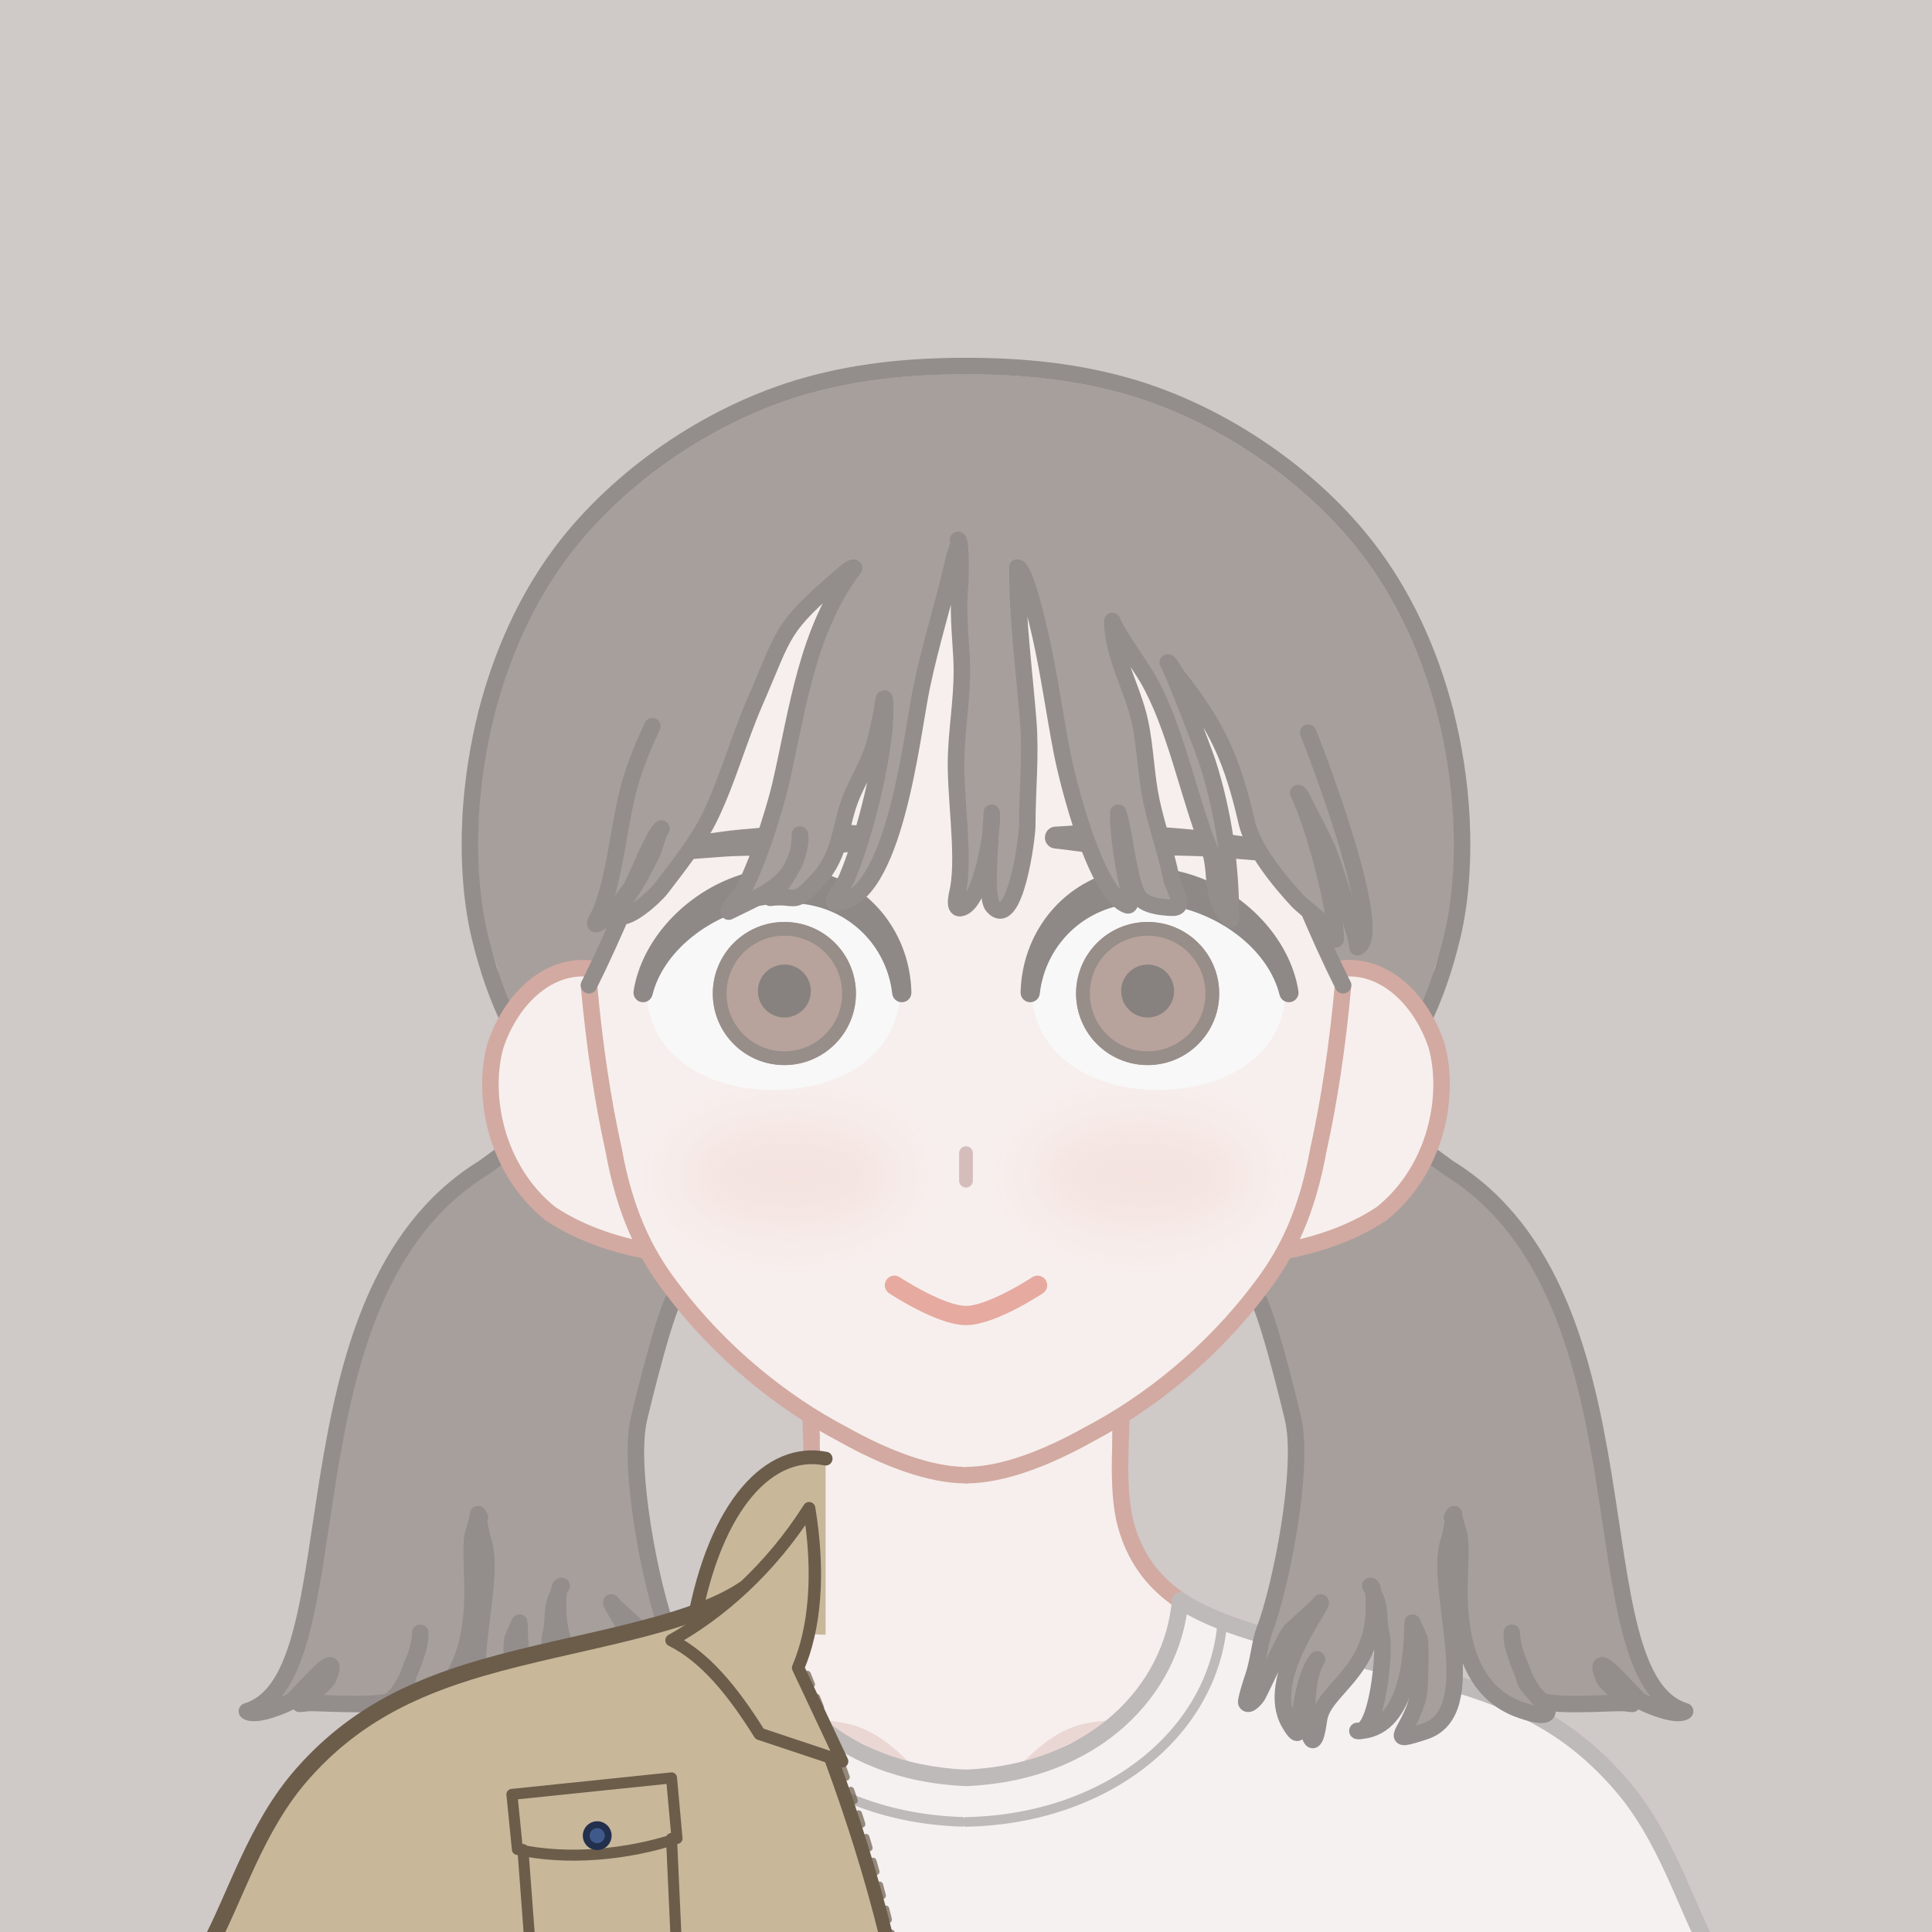
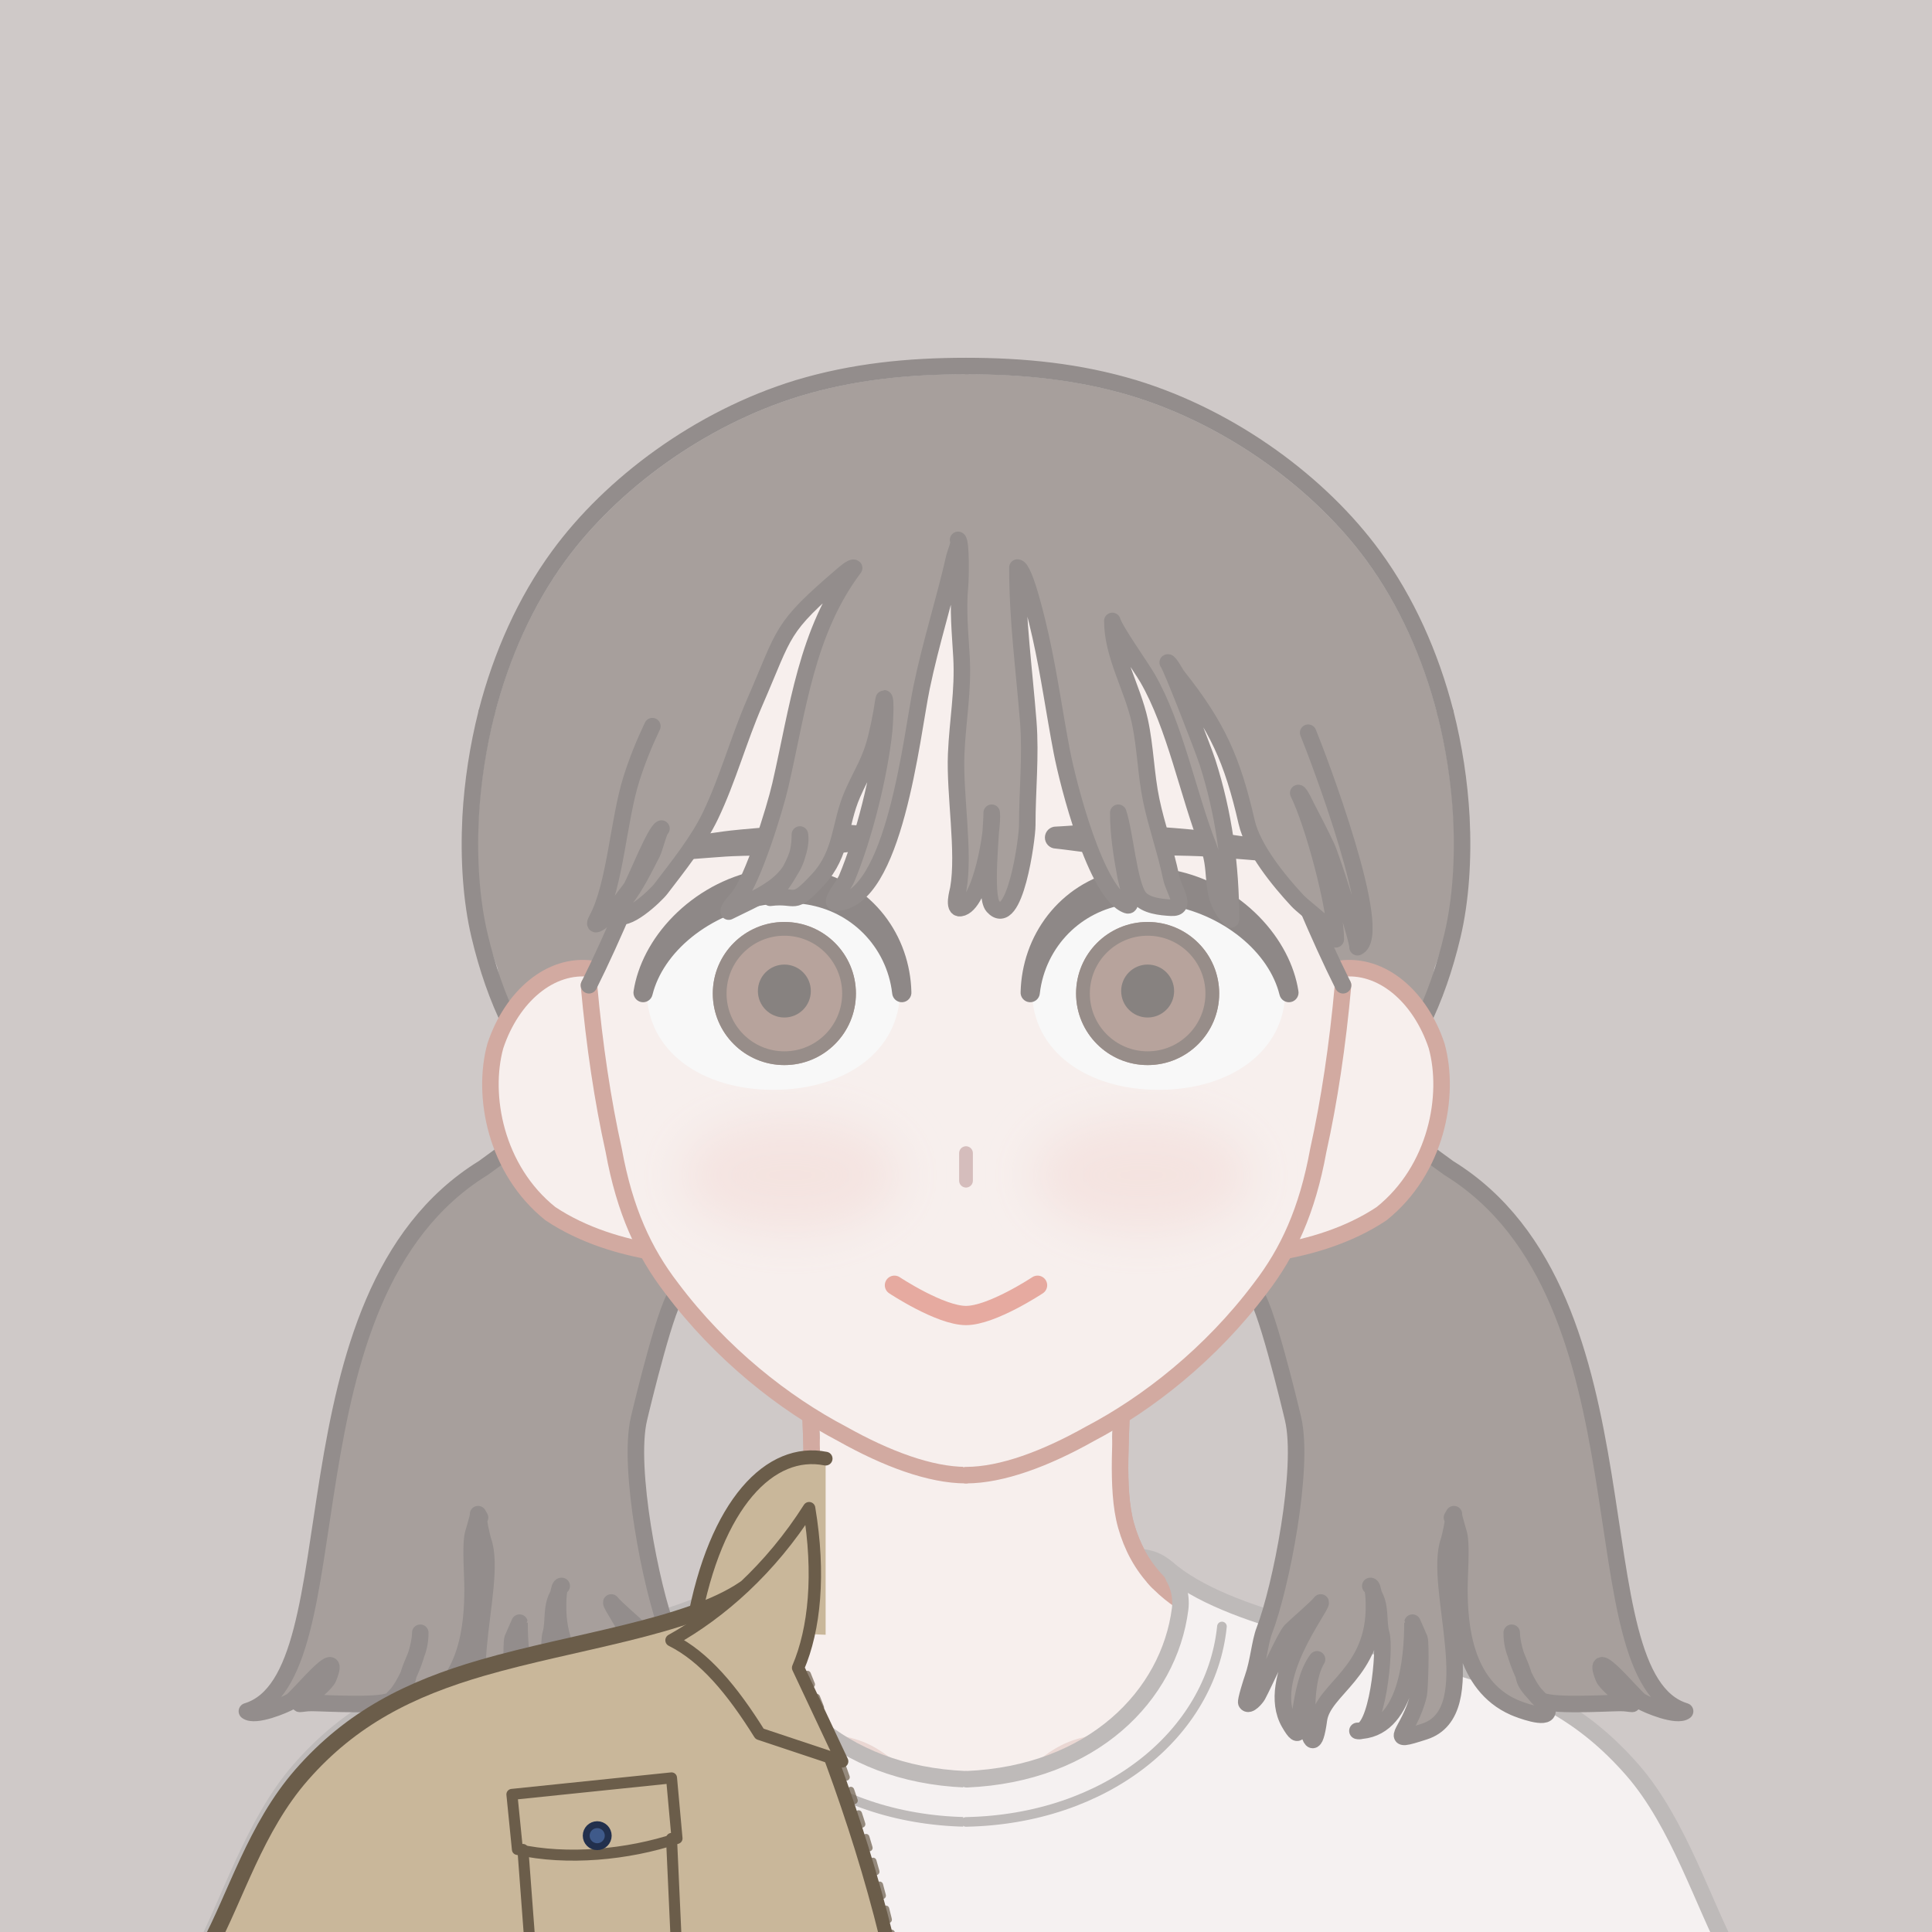
<svg xmlns="http://www.w3.org/2000/svg" width="702" height="702" viewBox="0 0 702 702">
  <g id="_ref">
    <g opacity="0.5">
      <defs>
-         <clipPath id="makeup-blush-clip-path-31">
+         <clipPath id="makeup-blush-clip-path-32">
          <path d="M215.154 389.2 L359.154 389.2 L359.154 464.8 L215.154 464.8 Z" />
        </clipPath>
-         <filter id="makeup-blush-filter-11" filterUnits="userSpaceOnUse" x="218.154" y="377" width="138" height="100" color-interpolation-filters="sRGB">
+         <filter id="makeup-blush-filter-12" filterUnits="userSpaceOnUse" x="218.154" y="377" width="138" height="100" color-interpolation-filters="sRGB">
          <feGaussianBlur in="SourceGraphic" stdDeviation="9" color-interpolation-filters="linearRGB" />
        </filter>
-         <clipPath id="cg-eye1">
+         <clipPath id="cg-eye2">
          <path d="M242 360 C242 338 262 326 288 326 C314 326 334 338 334 360 C334 382 314 396 288 396 C262 396 242 382 242 360 Z" fill="#ffffff" />
        </clipPath>
      </defs>
      <rect width="702" height="702" fill="#ada19f" />
      <g data-layer="body">
        <g>
          <g>
            <path d="M296 490 L298 522 C293.615 554.385 304.615 564.885 259.333 589.667 L210.333 604.167 C118.615 622.385 119.615 639.385 96.5 675.5 L80.5 709 L352 712 L352 490 Z" fill="#fdeeea" />
            <path d="M80.177 709.772 C89.948 691.718 96.554 667.356 113.323 648.166 C131.428 627.449 150.416 618.37 176.588 610.801 C209.733 601.215 252.656 595.455 273.168 581.575 C284.163 574.134 289.86 564.776 292.817 554.408 C296.711 540.759 294.236 520.005 294.407 505.93 C294.426 504.332 294.448 497.885 294.448 490.885" fill="none" stroke="#b46352" stroke-width="6" stroke-linecap="round" stroke-linejoin="round" />
-             <path d="M206.199 621.718 C242.115 627.218 260.37 624.907 278.628 626.62 C302.176 628.831 310.481 624.084 328.115 641.718" fill="none" stroke="#b46352" stroke-width="5" stroke-linecap="round" opacity="0.35" />
+             <path d="M208.379 623.077 C244.052 629.981 262.383 628.387 280.56 630.815 C304.003 633.947 312.488 629.53 329.417 647.841" fill="none" stroke="#b46352" stroke-width="5" stroke-linecap="round" opacity="0.35" />
          </g>
        </g>
        <g transform="translate(702 0) scale(-1 1)">
          <g>
            <path d="M296 490 L298 522 C293.615 554.385 304.615 564.885 259.333 589.667 L210.333 604.167 C118.615 622.385 119.615 639.385 96.5 675.5 L80.5 709 L352 712 L352 490 Z" fill="#fdeeea" />
            <path d="M80.177 709.772 C89.948 691.718 96.554 667.356 113.323 648.166 C131.428 627.449 150.416 618.37 176.588 610.801 C209.733 601.215 252.656 595.455 273.168 581.575 C284.163 574.134 289.86 564.776 292.817 554.408 C296.711 540.759 294.236 520.005 294.407 505.93 C294.426 504.332 294.448 497.885 294.448 490.885" fill="none" stroke="#b46352" stroke-width="6" stroke-linecap="round" stroke-linejoin="round" />
-             <path d="M206.199 621.718 C242.115 627.218 260.37 624.907 278.628 626.62 C302.176 628.831 310.481 624.084 328.115 641.718" fill="none" stroke="#b46352" stroke-width="5" stroke-linecap="round" opacity="0.35" />
+             <path d="M208.379 623.077 C244.052 629.981 262.383 628.387 280.56 630.815 C304.003 633.947 312.488 629.53 329.417 647.841" fill="none" stroke="#b46352" stroke-width="5" stroke-linecap="round" opacity="0.35" />
          </g>
        </g>
      </g>
      <g data-layer="cloth">
        <g>
          <g>
-             <path d="M273.168 581.575 C252.656 595.455 209.733 601.215 176.588 610.801 C150.416 618.37 131.428 627.449 113.323 648.166 C96.554 667.356 89.948 691.718 80.177 709.772 L76 712 L352 712 L352 646 C304 644 276 614 273.168 581.575 Z" fill="#f9f2f1" />
-             <path d="M273.168 581.575 C252.656 595.455 209.733 601.215 176.588 610.801 C150.416 618.37 131.428 627.449 113.323 648.166 C96.554 667.356 89.948 691.718 80.177 709.772" fill="none" stroke="#8b8382" stroke-width="6" stroke-linecap="round" stroke-linejoin="round" />
-             <path d="M273.168 581.575 C276 614 304 644 351 646" fill="none" stroke="#8b8382" stroke-width="6" stroke-linecap="round" stroke-linejoin="round" />
+             <path d="M287.879 565.797 C284.026 565.994 281.02 567.296 278.753 569.214" fill="none" stroke="#8b8382" stroke-width="6" stroke-linecap="round" stroke-linejoin="round" />
+           </g>
+           <g>
+             <path d="M273.168 575.575 C243.359 590.119 202.733 597.965 169.588 607.551 C129.859 621.619 123.678 627.449 105.573 648.166 C88.804 667.356 85.948 688.218 76.177 706.272 L73.25 712.25 L352 712 L352 646 C304 644 274.109 614.869 273.168 575.575 Z" fill="#f9f2f1" />
+             <path d="M278.001 569.742 C255.95 589.066 205.233 596.215 172.088 605.801 C145.916 613.37 126.928 622.449 108.823 643.166 C92.054 662.356 82.948 692.218 73.177 710.272" fill="none" stroke="#8b8382" stroke-width="6" stroke-linecap="round" stroke-linejoin="round" />
            <path d="M258 591 C262 630 300 661 351 662" fill="none" stroke="#8b8382" stroke-width="3.5" stroke-linecap="round" stroke-linejoin="round" />
-           </g>
-         </g>
-         <g transform="translate(702 0) scale(-1 1)">
-           <g>
-             <path d="M273.168 581.575 C252.656 595.455 209.733 601.215 176.588 610.801 C150.416 618.37 131.428 627.449 113.323 648.166 C96.554 667.356 89.948 691.718 80.177 709.772 L76 712 L352 712 L352 646 C304 644 276 614 273.168 581.575 Z" fill="#f9f2f1" />
-             <path d="M273.168 581.575 C252.656 595.455 209.733 601.215 176.588 610.801 C150.416 618.37 131.428 627.449 113.323 648.166 C96.554 667.356 89.948 691.718 80.177 709.772" fill="none" stroke="#8b8382" stroke-width="6" stroke-linecap="round" stroke-linejoin="round" />
-             <path d="M273.168 581.575 C276 614 304 644 351 646" fill="none" stroke="#8b8382" stroke-width="6" stroke-linecap="round" stroke-linejoin="round" />
+             <path d="M278.753 569.214 C274.101 573.151 272.561 579.686 273.19 584.598 C277.219 616.041 304.972 644.552 350.75 646.5" fill="none" stroke="#8b8382" stroke-width="6" stroke-linecap="round" stroke-linejoin="round" />
+           </g>
+         </g>
+         <g transform="translate(702 0) scale(-1 1)">
+           <g>
+             <path d="M287.879 565.797 C284.026 565.994 281.02 567.296 278.753 569.214" fill="none" stroke="#8b8382" stroke-width="6" stroke-linecap="round" stroke-linejoin="round" />
+           </g>
+           <g>
+             <path d="M273.168 575.575 C243.359 590.119 202.733 597.965 169.588 607.551 C129.859 621.619 123.678 627.449 105.573 648.166 C88.804 667.356 85.948 688.218 76.177 706.272 L73.25 712.25 L352 712 L352 646 C304 644 274.109 614.869 273.168 575.575 Z" fill="#f9f2f1" />
+             <path d="M278.001 569.742 C255.95 589.066 205.233 596.215 172.088 605.801 C145.916 613.37 126.928 622.449 108.823 643.166 C92.054 662.356 82.948 692.218 73.177 710.272" fill="none" stroke="#8b8382" stroke-width="6" stroke-linecap="round" stroke-linejoin="round" />
            <path d="M258 591 C262 630 300 661 351 662" fill="none" stroke="#8b8382" stroke-width="3.5" stroke-linecap="round" stroke-linejoin="round" />
+             <path d="M278.753 569.214 C274.101 573.151 272.561 579.686 273.19 584.598 C277.219 616.041 304.972 644.552 350.75 646.5" fill="none" stroke="#8b8382" stroke-width="6" stroke-linecap="round" stroke-linejoin="round" />
+           </g>
+         </g>
+       </g>
+       <g data-layer="skinNeck">
+         <g>
+           <g>
+             <path d="M352 577.869 L352 490 L296 490 L298 522 C294.607 547.062 300.427 559.017 282.246 574.628" fill="#fdeeea" />
+             <path d="M281.339 574.764 C287.189 568.716 290.703 561.82 292.817 554.408 C296.711 540.759 294.236 520.005 294.407 505.93 C294.426 504.332 294.448 497.885 294.448 490.885" fill="none" stroke="#b46352" stroke-width="6" stroke-linecap="round" stroke-linejoin="round" />
+           </g>
+         </g>
+         <g transform="translate(702 0) scale(-1 1)">
+           <g>
+             <path d="M352 577.869 L352 490 L296 490 L298 522 C294.607 547.062 300.427 559.017 282.246 574.628" fill="#fdeeea" />
+             <path d="M281.339 574.764 C287.189 568.716 290.703 561.82 292.817 554.408 C296.711 540.759 294.236 520.005 294.407 505.93 C294.426 504.332 294.448 497.885 294.448 490.885" fill="none" stroke="#b46352" stroke-width="6" stroke-linecap="round" stroke-linejoin="round" />
          </g>
        </g>
      </g>
      <g data-layer="hairMid">
        <g>
          <g>
            <path d="M246.346 470.051 C252.058 457.884 251.33 448.199 243.07 434.669 C238.956 426.719 237.325 420.839 228.711 415.289 C206.623 401.069 195.92 409.499 175.625 424.389 C99.328 471.409 130.552 609.403 89.711 621.793 C92.696 624.063 103.403 619.583 105.822 618.153 C108.255 616.713 124.757 596.133 119.336 609.653 C118.582 611.533 113.631 615.683 111.427 617.133 C106.635 620.283 109.057 618.723 113.403 618.773 C118.927 618.823 139.489 620.153 142.388 617.583 C147.818 612.773 152.711 599.273 152.711 593.263 C152.711 600.773 149.385 603.763 148.149 609.773 C147.304 613.873 139.593 619.023 139.706 621.733 C139.843 625.043 149.803 621.283 151.883 620.363 C170.299 612.233 171.711 589.693 171.711 577.413 C171.711 572.163 170.979 563.063 171.67 558.353 C171.876 556.953 173.9 551.093 173.711 550.173 C173.96 550.589 174.197 551.005 174.421 551.422 L174.11 550.922 C173.439 551.258 175.192 558.829 175.579 559.922 C181.477 576.576 162.297 622.015 184.409 629.153 C199.261 633.947 190.038 630.137 186.546 615.971 C186.03 613.875 185.61 597.159 186.226 595.409 C186.446 594.785 188.796 589.666 188.777 589.589 C188.777 602.195 190.785 628.922 208.777 628.922 C201.455 630.753 198.534 598.933 200.068 593.773 C201.338 589.499 200.169 584.271 202.538 579.84 C203.243 578.52 203.238 576.081 204.11 576.256 C202.849 576.003 202.797 581.895 202.777 582.922 C202.285 607.842 221.252 613.552 222.777 624.922 C225.695 646.676 230.392 614.04 223.444 602.922 C227.157 607.873 228.466 615.721 229.444 621.589 C230.324 626.871 228.975 634.026 233.57 626.033 C242.692 610.164 221.67 584.015 222.11 582.256 C223.525 584.142 230.728 590.225 232.983 592.471 C235.024 594.505 242.514 611.398 245.016 616.038 C245.475 616.889 248.24 620.248 249.146 618.672 C249.502 618.052 247.263 611.007 246.804 609.719 C244.719 603.857 244.271 596.797 242.595 592.453 C236.61 576.947 227.965 533.366 232.163 515.515 C233.177 511.198 242.851 470.916 246.346 470.051 Z" fill="#5d4e48" stroke="#352a27" stroke-width="6" stroke-linecap="round" stroke-linejoin="round" />
          </g>
        </g>
        <g transform="translate(702 0) scale(-1 1)">
          <g>
            <path d="M246.346 470.051 C252.058 457.884 251.33 448.199 243.07 434.669 C238.956 426.719 237.325 420.839 228.711 415.289 C206.623 401.069 195.92 409.499 175.625 424.389 C99.328 471.409 130.552 609.403 89.711 621.793 C92.696 624.063 103.403 619.583 105.822 618.153 C108.255 616.713 124.757 596.133 119.336 609.653 C118.582 611.533 113.631 615.683 111.427 617.133 C106.635 620.283 109.057 618.723 113.403 618.773 C118.927 618.823 139.489 620.153 142.388 617.583 C147.818 612.773 152.711 599.273 152.711 593.263 C152.711 600.773 149.385 603.763 148.149 609.773 C147.304 613.873 139.593 619.023 139.706 621.733 C139.843 625.043 149.803 621.283 151.883 620.363 C170.299 612.233 171.711 589.693 171.711 577.413 C171.711 572.163 170.979 563.063 171.67 558.353 C171.876 556.953 173.9 551.093 173.711 550.173 C173.96 550.589 174.197 551.005 174.421 551.422 L174.11 550.922 C173.439 551.258 175.192 558.829 175.579 559.922 C181.477 576.576 162.297 622.015 184.409 629.153 C199.261 633.947 190.038 630.137 186.546 615.971 C186.03 613.875 185.61 597.159 186.226 595.409 C186.446 594.785 188.796 589.666 188.777 589.589 C188.777 602.195 190.785 628.922 208.777 628.922 C201.455 630.753 198.534 598.933 200.068 593.773 C201.338 589.499 200.169 584.271 202.538 579.84 C203.243 578.52 203.238 576.081 204.11 576.256 C202.849 576.003 202.797 581.895 202.777 582.922 C202.285 607.842 221.252 613.552 222.777 624.922 C225.695 646.676 230.392 614.04 223.444 602.922 C227.157 607.873 228.466 615.721 229.444 621.589 C230.324 626.871 228.975 634.026 233.57 626.033 C242.692 610.164 221.67 584.015 222.11 582.256 C223.525 584.142 230.728 590.225 232.983 592.471 C235.024 594.505 242.514 611.398 245.016 616.038 C245.475 616.889 248.24 620.248 249.146 618.672 C249.502 618.052 247.263 611.007 246.804 609.719 C244.719 603.857 244.271 596.797 242.595 592.453 C236.61 576.947 227.965 533.366 232.163 515.515 C233.177 511.198 242.851 470.916 246.346 470.051 Z" fill="#5d4e48" stroke="#352a27" stroke-width="6" stroke-linecap="round" stroke-linejoin="round" />
          </g>
        </g>
      </g>
      <g data-layer="hairBase">
        <g>
          <g>
            <path d="M352 381.448 L352 135.951 L351.016 135.951 C330.344 135.951 310.656 137.919 290.968 143.826 C255.53 154.654 224.03 178.279 205.327 203.873 C186.623 229.467 175.795 262.936 173.826 297.39 C172.842 317.077 174.811 336.765 180.717 351.531 C182.027 358.081 184.209 364.632 187.262 370.602 C187.365 370.682 201.168 393.038 203.562 396.448 C204.832 398.257 211.612 404.019 213.517 405.842 C223.248 415.153 227.833 417.061 239.562 423.948 C253.821 432.321 287.168 441.633 303.192 437.819 C328.028 431.907 350.54 430.17 351.074 398.222 C351.102 396.519 351.452 381.949 352 381.448 Z" fill="#5d4e48" />
          </g>
          <g>
            <path d="M351 133 C330 133 310 135 290 141 C254 152 222 176 203 202 C191 218.4 182.2 238 176.8 259" fill="none" stroke="#352a27" stroke-width="6" stroke-linecap="round" stroke-linejoin="round" />
          </g>
          <g>
            <path d="M176.8 259 C173.7 271.3 171.7 284.1 171 297 C170.247 312.067 171.196 327.134 174.275 340.064 C179.731 362.97 189.199 384.12 205.639 400.625 C218.159 413.194 231.61 422.103 248.042 428.491 C248.47 428.658 248.896 428.816 249.319 428.964 C252.635 430.122 260.334 430.818 262.896 432.282" fill="none" stroke="#352a27" stroke-width="6" stroke-linecap="round" stroke-linejoin="round" />
          </g>
        </g>
        <g transform="translate(702 0) scale(-1 1)">
          <g>
            <path d="M352 381.448 L352 135.951 L351.016 135.951 C330.344 135.951 310.656 137.919 290.968 143.826 C255.53 154.654 224.03 178.279 205.327 203.873 C186.623 229.467 175.795 262.936 173.826 297.39 C172.842 317.077 174.811 336.765 180.717 351.531 C182.027 358.081 184.209 364.632 187.262 370.602 C187.365 370.682 201.168 393.038 203.562 396.448 C204.832 398.257 211.612 404.019 213.517 405.842 C223.248 415.153 227.833 417.061 239.562 423.948 C253.821 432.321 287.168 441.633 303.192 437.819 C328.028 431.907 350.54 430.17 351.074 398.222 C351.102 396.519 351.452 381.949 352 381.448 Z" fill="#5d4e48" />
          </g>
          <g>
            <path d="M351 133 C330 133 310 135 290 141 C254 152 222 176 203 202 C191 218.4 182.2 238 176.8 259" fill="none" stroke="#352a27" stroke-width="6" stroke-linecap="round" stroke-linejoin="round" />
          </g>
          <g>
            <path d="M176.8 259 C173.7 271.3 171.7 284.1 171 297 C170.247 312.067 171.196 327.134 174.275 340.064 C179.731 362.97 189.199 384.12 205.639 400.625 C218.159 413.194 231.61 422.103 248.042 428.491 C248.47 428.658 248.896 428.816 249.319 428.964 C252.635 430.122 260.334 430.818 262.896 432.282" fill="none" stroke="#352a27" stroke-width="6" stroke-linecap="round" stroke-linejoin="round" />
          </g>
        </g>
      </g>
      <g data-layer="ear">
        <g>
          <g>
            <path d="M215 352 C200 350 186 362 180 380 C175 398 180 425 200 441 C212 449 226 453 238 455 L225 380 Z" fill="#fdeeea" />
            <path d="M215 352 C200 350 186 362 180 380 C175 398 180 425 200 441 C212 449 226 453 238 455" fill="none" stroke="#b46352" stroke-width="6" stroke-linecap="round" stroke-linejoin="round" />
          </g>
        </g>
        <g transform="translate(702 0) scale(-1 1)">
          <g>
            <path d="M215 352 C200 350 186 362 180 380 C175 398 180 425 200 441 C212 449 226 453 238 455 L225 380 Z" fill="#fdeeea" />
            <path d="M215 352 C200 350 186 362 180 380 C175 398 180 425 200 441 C212 449 226 453 238 455" fill="none" stroke="#b46352" stroke-width="6" stroke-linecap="round" stroke-linejoin="round" />
          </g>
        </g>
      </g>
      <g data-layer="face">
        <g>
          <g>
            <path d="M352 200 L351 200 C322 200 296 208 278 228 C262 246 250 272 240 298 C232 318 223 340 214 358 C216 380 219 400 223 418 C227 440 234 455 244 468 C262 492 285 510 306 521 C322 530 338 536 351 536 L352 536 Z" fill="#fdeeea" />
            <path d="M214 358 C216 380 219 400 223 418 C227 440 234 455 244 468 C262 492 285 510 306 521 C322 530 338 536 351 536" fill="none" stroke="#b46352" stroke-width="6" stroke-linecap="round" stroke-linejoin="round" />
          </g>
        </g>
        <g transform="translate(702 0) scale(-1 1)">
          <g>
            <path d="M352 200 L351 200 C322 200 296 208 278 228 C262 246 250 272 240 298 C232 318 223 340 214 358 C216 380 219 400 223 418 C227 440 234 455 244 468 C262 492 285 510 306 521 C322 530 338 536 351 536 L352 536 Z" fill="#fdeeea" />
            <path d="M214 358 C216 380 219 400 223 418 C227 440 234 455 244 468 C262 492 285 510 306 521 C322 530 338 536 351 536" fill="none" stroke="#b46352" stroke-width="6" stroke-linecap="round" stroke-linejoin="round" />
          </g>
        </g>
      </g>
      <g data-layer="makeup">
        <g>
          <g>
-             <g clip-path="url(#makeup-blush-clip-path-31)">
-               <g filter="url(#makeup-blush-filter-11)">
+             <g clip-path="url(#makeup-blush-clip-path-32)">
+               <g filter="url(#makeup-blush-filter-12)">
                <ellipse cx="287.154" cy="427" rx="40" ry="21" fill="#f3bfb8" opacity="0.5" />
              </g>
            </g>
          </g>
        </g>
        <g transform="translate(702 0) scale(-1 1)">
          <g>
-             <g clip-path="url(#makeup-blush-clip-path-31)">
-               <g filter="url(#makeup-blush-filter-11)">
+             <g clip-path="url(#makeup-blush-clip-path-32)">
+               <g filter="url(#makeup-blush-filter-12)">
                <ellipse cx="287.154" cy="427" rx="40" ry="21" fill="#f3bfb8" opacity="0.5" />
              </g>
            </g>
          </g>
        </g>
      </g>
      <g data-layer="mouth">
        <g>
          <path d="M351 419 L351 429" fill="none" stroke="#b98a88" stroke-width="5" stroke-linecap="round" />
        </g>
        <g>
          <path d="M325 467 C325 467 341.59 478 351 478 C360.41 478 377 467 377 467" fill="none" stroke="#dc6450" stroke-width="7" stroke-linecap="round" stroke-linejoin="round" />
        </g>
      </g>
      <g data-layer="eye">
        <g transform="translate(285 361) scale(1) translate(-292 -361)">
          <path d="M242 360 C242 338 262 326 288 326 C314 326 334 338 334 360 C334 382 314 396 288 396 C262 396 242 382 242 360 Z" fill="#ffffff" />
-           <g clip-path="url(#cg-eye1)">
+           <g clip-path="url(#cg-eye2)">
            <g transform="translate(292 361) scale(0.26)">
              <g transform="translate(-110 -110) scale(1)">
                <g>
                  <circle cx="110" cy="110" r="100" fill="#7e5647" />
                  <circle cx="110" cy="106.526" r="37" fill="#1e1410" />
                </g>
              </g>
            </g>
            <circle cx="292" cy="361" r="23.5" fill="none" stroke="#3e2a22" stroke-width="5" />
          </g>
          <g>
            <polygon points="237.252,359.897 237.551,358.24 237.883,356.76 237.941,356.513 238.406,354.792 238.803,353.526 238.951,353.061 239.578,351.317 239.962,350.368 240.28,349.584 241.058,347.862 241.344,347.294 241.925,346.127 242.867,344.408 242.928,344.314 243.885,342.708 244.617,341.579 244.985,341.016 246.164,339.343 246.569,338.814 247.417,337.698 248.568,336.29 248.745,336.08 250.15,334.489 250.84,333.764 251.624,332.938 253.169,331.426 253.251,331.357 254.778,329.959 255.664,329.208 256.451,328.542 258.188,327.176 258.338,327.071 259.976,325.871 260.978,325.193 261.816,324.627 263.713,323.445 263.884,323.351 265.648,322.334 266.723,321.768 267.619,321.299 269.636,320.333 269.832,320.251 271.687,319.443 272.839,318.994 273.747,318.642 275.844,317.917 276.12,317.835 277.977,317.271 279.259,316.935 280.089,316.72 282.225,316.252 282.674,316.172 284.386,315.867 285.904,315.658 286.538,315.572 288.676,315.367 289.401,315.327 290.829,315.25 292.642,315.226 293.004,315.221 295.029,315.28 296.147,315.36 297.018,315.423 298.974,315.649 299.642,315.754 300.899,315.956 302.839,316.351 303.092,316.412 304.736,316.824 306.239,317.271 306.592,317.373 308.418,318.001 309.548,318.446 310.23,318.713 311.993,319.495 312.749,319.869 313.708,320.347 315.391,321.276 315.82,321.534 317.035,322.277 318.624,323.341 318.745,323.424 320.158,324.467 321.316,325.4 321.654,325.667 323.091,326.923 323.903,327.696 324.47,328.235 325.79,329.602 326.297,330.172 327.055,331.028 328.256,332.499 328.49,332.806 329.392,334.018 330.352,335.425 330.465,335.582 331.471,337.186 332.122,338.33 332.409,338.828 333.281,340.508 333.67,341.338 334.08,342.214 334.808,343.949 334.992,344.434 335.468,345.715 336.057,347.505 336.088,347.599 336.571,349.304 336.901,350.668 337.014,351.126 337.388,352.973 337.543,353.928 337.688,354.817 337.915,356.668 337.962,357.21 338.072,358.537 338.153,360.357 338.146,361.044 338.006,361.715 337.737,362.346 337.35,362.913 336.861,363.394 336.286,363.769 335.65,364.026 334.976,364.153 334.29,364.146 333.618,364.006 332.987,363.737 332.42,363.35 331.94,362.861 331.564,362.286 331.308,361.65 331.18,360.976 330.952,359.311 330.741,358.141 330.667,357.75 330.321,356.221 330.125,355.498 329.911,354.712 329.435,353.212 329.326,352.918 328.903,351.751 328.295,350.262 328.289,350.247 332.186,348.915 328.346,350.404 327.667,348.922 327.122,347.855 326.963,347.551 326.209,346.222 325.793,345.553 325.404,344.931 324.546,343.673 324.313,343.364 323.644,342.461 322.641,341.211 326.581,338.437 322.758,341.37 322.695,341.298 321.707,340.166 320.806,339.215 320.678,339.088 319.611,338.057 318.914,337.435 318.503,337.07 317.368,336.138 316.918,335.8 316.202,335.257 315.002,334.422 314.826,334.316 313.769,333.636 312.455,332.862 312.429,332.847 315.575,328.126 312.628,332.973 311.255,332.235 310.187,331.716 309.949,331.605 308.63,331.03 307.86,330.729 307.304,330.513 305.949,330.043 305.483,329.903 304.56,329.62 303.179,329.254 303.067,329.233 301.785,328.941 300.369,328.674 300.36,328.676 298.901,328.459 297.886,328.344 297.468,328.298 296.013,328.186 295.393,328.162 294.522,328.124 292.996,328.113 292.886,328.117 291.308,328.156 290.115,328.224 289.625,328.251 287.955,328.397 287.555,328.445 286.26,328.598 284.767,328.824 284.542,328.856 282.84,329.164 282.225,329.296 281.147,329.526 279.48,329.94 279.412,329.953 277.697,330.432 276.975,330.658 276,330.962 274.294,331.56 274.289,331.557 272.589,332.208 271.847,332.519 270.917,332.909 269.253,333.675 269.166,333.715 266.483,328.557 269.341,333.62 267.607,334.487 266.89,334.872 265.995,335.352 264.409,336.278 264.333,336.322 261.3,331.723 264.49,336.215 262.858,337.24 262.157,337.711 261.347,338.255 259.821,339.363 259.808,339.373 256.523,335.37 259.946,339.255 258.454,340.418 257.716,341.032 257.083,341.559 255.762,342.739 255.685,342.806 254.501,343.949 253.647,344.833 253.301,345.188 252.159,346.459 251.834,346.845 251.082,347.752 250.048,349.104 250.03,349.127 246.472,346.733 250.12,348.988 249.134,350.389 248.514,351.347 248.254,351.743 247.457,353.088 247.132,353.691 246.724,354.451 246.056,355.833 245.922,356.135 245.462,357.208 244.942,358.578 244.909,358.668 244.488,359.962 244.081,361.436 243.865,362.087 243.527,362.684 243.078,363.203 242.537,363.625 241.924,363.933 241.262,364.116 240.578,364.166 239.897,364.081 239.246,363.865 238.649,363.527 238.13,363.078 237.708,362.537 237.4,361.924 237.218,361.262 237.168,360.578" fill="#2b201d" />
          </g>
        </g>
        <g transform="translate(702 0) scale(-1 1)">
          <g transform="translate(285 361) scale(1) translate(-292 -361)">
            <path d="M242 360 C242 338 262 326 288 326 C314 326 334 338 334 360 C334 382 314 396 288 396 C262 396 242 382 242 360 Z" fill="#ffffff" />
-             <g clip-path="url(#cg-eye1)">
+             <g clip-path="url(#cg-eye2)">
              <g transform="translate(292 361) scale(0.26)">
                <g transform="translate(-110 -110) scale(1)">
                  <g>
                    <circle cx="110" cy="110" r="100" fill="#7e5647" />
                    <circle cx="110" cy="106.526" r="37" fill="#1e1410" />
                  </g>
                </g>
              </g>
              <circle cx="292" cy="361" r="23.5" fill="none" stroke="#3e2a22" stroke-width="5" />
            </g>
            <g>
              <polygon points="237.252,359.897 237.551,358.24 237.883,356.76 237.941,356.513 238.406,354.792 238.803,353.526 238.951,353.061 239.578,351.317 239.962,350.368 240.28,349.584 241.058,347.862 241.344,347.294 241.925,346.127 242.867,344.408 242.928,344.314 243.885,342.708 244.617,341.579 244.985,341.016 246.164,339.343 246.569,338.814 247.417,337.698 248.568,336.29 248.745,336.08 250.15,334.489 250.84,333.764 251.624,332.938 253.169,331.426 253.251,331.357 254.778,329.959 255.664,329.208 256.451,328.542 258.188,327.176 258.338,327.071 259.976,325.871 260.978,325.193 261.816,324.627 263.713,323.445 263.884,323.351 265.648,322.334 266.723,321.768 267.619,321.299 269.636,320.333 269.832,320.251 271.687,319.443 272.839,318.994 273.747,318.642 275.844,317.917 276.12,317.835 277.977,317.271 279.259,316.935 280.089,316.72 282.225,316.252 282.674,316.172 284.386,315.867 285.904,315.658 286.538,315.572 288.676,315.367 289.401,315.327 290.829,315.25 292.642,315.226 293.004,315.221 295.029,315.28 296.147,315.36 297.018,315.423 298.974,315.649 299.642,315.754 300.899,315.956 302.839,316.351 303.092,316.412 304.736,316.824 306.239,317.271 306.592,317.373 308.418,318.001 309.548,318.446 310.23,318.713 311.993,319.495 312.749,319.869 313.708,320.347 315.391,321.276 315.82,321.534 317.035,322.277 318.624,323.341 318.745,323.424 320.158,324.467 321.316,325.4 321.654,325.667 323.091,326.923 323.903,327.696 324.47,328.235 325.79,329.602 326.297,330.172 327.055,331.028 328.256,332.499 328.49,332.806 329.392,334.018 330.352,335.425 330.465,335.582 331.471,337.186 332.122,338.33 332.409,338.828 333.281,340.508 333.67,341.338 334.08,342.214 334.808,343.949 334.992,344.434 335.468,345.715 336.057,347.505 336.088,347.599 336.571,349.304 336.901,350.668 337.014,351.126 337.388,352.973 337.543,353.928 337.688,354.817 337.915,356.668 337.962,357.21 338.072,358.537 338.153,360.357 338.146,361.044 338.006,361.715 337.737,362.346 337.35,362.913 336.861,363.394 336.286,363.769 335.65,364.026 334.976,364.153 334.29,364.146 333.618,364.006 332.987,363.737 332.42,363.35 331.94,362.861 331.564,362.286 331.308,361.65 331.18,360.976 330.952,359.311 330.741,358.141 330.667,357.75 330.321,356.221 330.125,355.498 329.911,354.712 329.435,353.212 329.326,352.918 328.903,351.751 328.295,350.262 328.289,350.247 332.186,348.915 328.346,350.404 327.667,348.922 327.122,347.855 326.963,347.551 326.209,346.222 325.793,345.553 325.404,344.931 324.546,343.673 324.313,343.364 323.644,342.461 322.641,341.211 326.581,338.437 322.758,341.37 322.695,341.298 321.707,340.166 320.806,339.215 320.678,339.088 319.611,338.057 318.914,337.435 318.503,337.07 317.368,336.138 316.918,335.8 316.202,335.257 315.002,334.422 314.826,334.316 313.769,333.636 312.455,332.862 312.429,332.847 315.575,328.126 312.628,332.973 311.255,332.235 310.187,331.716 309.949,331.605 308.63,331.03 307.86,330.729 307.304,330.513 305.949,330.043 305.483,329.903 304.56,329.62 303.179,329.254 303.067,329.233 301.785,328.941 300.369,328.674 300.36,328.676 298.901,328.459 297.886,328.344 297.468,328.298 296.013,328.186 295.393,328.162 294.522,328.124 292.996,328.113 292.886,328.117 291.308,328.156 290.115,328.224 289.625,328.251 287.955,328.397 287.555,328.445 286.26,328.598 284.767,328.824 284.542,328.856 282.84,329.164 282.225,329.296 281.147,329.526 279.48,329.94 279.412,329.953 277.697,330.432 276.975,330.658 276,330.962 274.294,331.56 274.289,331.557 272.589,332.208 271.847,332.519 270.917,332.909 269.253,333.675 269.166,333.715 266.483,328.557 269.341,333.62 267.607,334.487 266.89,334.872 265.995,335.352 264.409,336.278 264.333,336.322 261.3,331.723 264.49,336.215 262.858,337.24 262.157,337.711 261.347,338.255 259.821,339.363 259.808,339.373 256.523,335.37 259.946,339.255 258.454,340.418 257.716,341.032 257.083,341.559 255.762,342.739 255.685,342.806 254.501,343.949 253.647,344.833 253.301,345.188 252.159,346.459 251.834,346.845 251.082,347.752 250.048,349.104 250.03,349.127 246.472,346.733 250.12,348.988 249.134,350.389 248.514,351.347 248.254,351.743 247.457,353.088 247.132,353.691 246.724,354.451 246.056,355.833 245.922,356.135 245.462,357.208 244.942,358.578 244.909,358.668 244.488,359.962 244.081,361.436 243.865,362.087 243.527,362.684 243.078,363.203 242.537,363.625 241.924,363.933 241.262,364.116 240.578,364.166 239.897,364.081 239.246,363.865 238.649,363.527 238.13,363.078 237.708,362.537 237.4,361.924 237.218,361.262 237.168,360.578" fill="#2b201d" />
            </g>
          </g>
        </g>
      </g>
      <g data-layer="hairLine">
        <g>
          <g>
            <path d="M351 200 C322 200 296 208 278 228 C262 246 250 272 240 298 C232 318 223 340 214 358" fill="none" stroke="#352a27" stroke-width="6" stroke-linecap="round" stroke-linejoin="round" />
          </g>
        </g>
        <g transform="translate(702 0) scale(-1 1)">
          <g>
            <path d="M351 200 C322 200 296 208 278 228 C262 246 250 272 240 298 C232 318 223 340 214 358" fill="none" stroke="#352a27" stroke-width="6" stroke-linecap="round" stroke-linejoin="round" />
          </g>
        </g>
      </g>
      <g data-layer="brow">
        <g>
          <g transform="translate(-7 0)">
            <g>
              <g>
                <path d="M251.563 304.691 L255.184 304.191 L258.804 303.682 L262.422 303.165 L264.202 302.909 L266.052 302.647 L269.671 302.131 L269.885 302.102 L272.476 301.783 L273.478 301.681 L276.448 301.377 L277.18 301.313 L280.822 300.993 L282.158 300.878 L284.513 300.7 L288.158 300.433 L290.032 300.3 L291.841 300.188 L295.489 299.974 L299.137 299.777 L300.11 299.728 L302.817 299.614 L306.468 299.48 L307.714 299.451 L308.96 299.444 L310.208 299.458 L311.456 299.489 L312.704 299.536 L312.854 299.541 L313.976 299.599 L315.225 299.674 L316.474 299.757 L317.723 299.845 L318.973 299.935 L320.222 300.025 L321.471 300.113 L322.72 300.195 L323.969 300.27 L325.218 300.335 L326 300.389 L326.757 300.595 L327.459 300.945 L328.079 301.424 L328.594 302.016 L328.983 302.696 L329.232 303.44 L329.332 304.218 L329.277 305 L329.072 305.757 L328.722 306.459 L328.242 307.079 L327.651 307.594 L326.97 307.983 L326.227 308.232 L325.449 308.332 L324.206 308.469 L322.964 308.615 L321.721 308.77 L320.479 308.93 L319.237 309.092 L317.995 309.254 L316.753 309.414 L315.511 309.568 L314.268 309.715 L313.174 309.837 L313.048 309.852 L311.806 309.982 L310.563 310.096 L309.319 310.193 L308.075 310.27 L306.83 310.324 L303.178 310.433 L300.499 310.499 L299.554 310.524 L295.901 310.61 L292.247 310.679 L290.471 310.706 L288.629 310.744 L284.975 310.81 L282.661 310.845 L281.367 310.876 L277.713 310.959 L277.043 310.972 L274.124 311.073 L273.212 311.102 L270.782 311.231 L270.649 311.24 L267.003 311.504 L265.15 311.639 L263.368 311.774 L259.724 312.055 L256.08 312.344 L252.437 312.643 L251.653 312.652 L250.882 312.507 L250.154 312.215 L249.497 311.787 L248.937 311.239 L248.494 310.592 L248.186 309.871 L248.024 309.103 L248.015 308.319 L248.159 307.549 L248.451 306.821 L248.88 306.164 L249.428 305.603 L250.075 305.16 L250.796 304.852 Z" fill="#352a27" />
              </g>
            </g>
          </g>
        </g>
        <g transform="translate(702 0) scale(-1 1)">
          <g transform="translate(-7 0)">
            <g>
              <g>
                <path d="M251.563 304.691 L255.184 304.191 L258.804 303.682 L262.422 303.165 L264.202 302.909 L266.052 302.647 L269.671 302.131 L269.885 302.102 L272.476 301.783 L273.478 301.681 L276.448 301.377 L277.18 301.313 L280.822 300.993 L282.158 300.878 L284.513 300.7 L288.158 300.433 L290.032 300.3 L291.841 300.188 L295.489 299.974 L299.137 299.777 L300.11 299.728 L302.817 299.614 L306.468 299.48 L307.714 299.451 L308.96 299.444 L310.208 299.458 L311.456 299.489 L312.704 299.536 L312.854 299.541 L313.976 299.599 L315.225 299.674 L316.474 299.757 L317.723 299.845 L318.973 299.935 L320.222 300.025 L321.471 300.113 L322.72 300.195 L323.969 300.27 L325.218 300.335 L326 300.389 L326.757 300.595 L327.459 300.945 L328.079 301.424 L328.594 302.016 L328.983 302.696 L329.232 303.44 L329.332 304.218 L329.277 305 L329.072 305.757 L328.722 306.459 L328.242 307.079 L327.651 307.594 L326.97 307.983 L326.227 308.232 L325.449 308.332 L324.206 308.469 L322.964 308.615 L321.721 308.77 L320.479 308.93 L319.237 309.092 L317.995 309.254 L316.753 309.414 L315.511 309.568 L314.268 309.715 L313.174 309.837 L313.048 309.852 L311.806 309.982 L310.563 310.096 L309.319 310.193 L308.075 310.27 L306.83 310.324 L303.178 310.433 L300.499 310.499 L299.554 310.524 L295.901 310.61 L292.247 310.679 L290.471 310.706 L288.629 310.744 L284.975 310.81 L282.661 310.845 L281.367 310.876 L277.713 310.959 L277.043 310.972 L274.124 311.073 L273.212 311.102 L270.782 311.231 L270.649 311.24 L267.003 311.504 L265.15 311.639 L263.368 311.774 L259.724 312.055 L256.08 312.344 L252.437 312.643 L251.653 312.652 L250.882 312.507 L250.154 312.215 L249.497 311.787 L248.937 311.239 L248.494 310.592 L248.186 309.871 L248.024 309.103 L248.015 308.319 L248.159 307.549 L248.451 306.821 L248.88 306.164 L249.428 305.603 L250.075 305.16 L250.796 304.852 Z" fill="#352a27" />
              </g>
            </g>
          </g>
        </g>
      </g>
      <g data-layer="hairFront">
        <g>
          <path d="M305.733 186.817 C294.238 185.54 240.866 243.136 241.784 255.077 C240.674 255.077 237.645 262.575 237.04 263.852 C234.006 270.261 231.637 276.089 229.473 282.854 C224.722 297.701 223.528 321.784 216.907 333.952 C213.407 340.387 226.108 328.123 227.076 326.931 C230.866 322.261 234.236 315.291 237.026 309.901 C237.795 308.414 239.601 301.249 240.347 301.062 C238.166 301.789 231.236 319.065 229.51 322.228 C228.435 324.198 222.587 330.215 224.114 332.172 C227.041 335.923 238.104 325.612 240.196 322.868 C246.435 314.684 253.72 305.622 258.158 296.348 C264.504 283.087 268.361 268.689 274.232 255.207 C285.615 229.07 283.667 227.563 306.559 207.951 C307.048 207.532 310.213 204.734 310.855 205.376 C293.499 228.518 289.976 257.37 283.538 285.296 C281.488 294.185 273.607 319.587 268.207 326.141 C267.544 326.945 264.43 330.199 264.777 331.241 C277.93 324.664 290.644 320.536 290.644 303.218 C291.831 310.342 284.732 321.345 279.866 326.211 C289.86 324.962 287.816 329.767 297.21 319.63 C306.148 309.986 304.963 299.465 309.748 288.529 C313.292 280.43 316.178 276.925 318.446 267.693 C319.185 264.684 319.812 261.647 320.355 258.597 C320.424 258.212 321.049 253.73 321.241 253.739 C322.041 253.778 321.459 263.522 321.267 265.378 C319.582 281.592 313.948 304.242 307.629 319.276 C306.566 321.805 301.179 328.09 303.757 328.022 C325.032 327.462 331.26 267.224 334.852 249.846 C338.256 233.382 343.222 218.146 346.833 202.12 C347.04 201.199 348.955 196.711 348.126 196.158 C349.332 196.882 349.042 210.643 348.838 212.748 C347.986 221.541 348.873 229.957 349.364 238.732 C350.059 251.146 347.934 261.835 347.429 273.987 C346.822 288.613 350.548 309.592 348.214 322.887 C348.019 323.996 346.115 330.372 348.956 329.987 C356.523 328.961 360.983 301.091 360.341 295.314 C360.341 301.626 357.532 325.715 360.781 329.339 C368.735 338.212 373.266 304.663 373.26 299.881 C373.244 287.329 374.612 274.748 373.625 262.205 C372.119 243.085 369.682 225.736 369.682 206.217 C372.447 206.217 377.315 227.653 378.113 231.217 C381.227 245.136 383.138 259.223 385.834 273.211 C388.027 284.591 398.193 324.903 409.55 328.915 C412.213 329.855 409.257 319.897 409.014 318.59 C407.58 310.88 406.327 303.174 406.327 295.314 C408.779 302.672 410.148 320.777 413.814 325.876 C416.14 329.11 421.92 329.642 425.582 329.831 C431.62 330.142 426.496 323.463 425.524 318.748 C423.574 309.293 420.279 300.128 418.333 290.862 C416.338 281.36 416.222 271.498 414.15 262.002 C411.517 249.936 404.171 238.046 404.171 225.617 C405.173 229.13 414.446 242.077 416.925 246.355 C427.031 263.799 431.618 288.458 439.142 307.65 C442.904 317.245 438.783 325.616 447.282 334.115 C447.282 314.589 444.715 295.595 438.753 276.97 C437.283 272.379 425.183 241.242 424.29 240.706 C424.807 240.319 427.309 244.95 427.741 245.494 C442.366 263.88 447.776 276.073 452.977 298.72 C455.206 308.428 464.679 320.01 471.403 327.241 C474.338 330.396 485.364 338.029 485.364 341.3 C485.364 329.474 477.065 298.835 471.712 288.129 C472.243 287.864 474.524 292.787 474.638 293.005 C477.16 297.83 479.675 302.689 481.992 307.615 C484.148 312.198 493.676 342.547 493.268 344.174 C503.573 339.594 488.121 298.181 484.828 290.231 C478.386 274.676 474.483 257.911 467.253 242.781 C465.382 238.865 451.556 218.197 449.438 218.432 C447.864 219.831 447.717 219.032 447.38 217.507 C446.158 211.982 429.112 200.262 424.29 195.439 L425.008 195.439" fill="#5d4e48" />
          <path d="M237.04 263.852 C234.006 270.261 231.637 276.089 229.473 282.854 C224.722 297.701 223.528 321.784 216.907 333.952 C213.407 340.387 226.108 328.123 227.076 326.931 C230.866 322.261 234.236 315.291 237.026 309.901 C237.795 308.414 239.601 301.249 240.347 301.062 C238.166 301.789 231.236 319.065 229.51 322.228 C228.435 324.198 222.587 330.215 224.114 332.172 C227.041 335.923 238.104 325.612 240.196 322.868 C246.435 314.684 253.72 305.622 258.158 296.348 C264.504 283.087 268.361 268.689 274.232 255.207 C285.615 229.07 283.167 228.563 306.059 208.951 C306.548 208.532 309.713 205.734 310.355 206.376 C292.999 229.518 289.976 257.37 283.538 285.296 C281.488 294.185 273.607 319.587 268.207 326.141 C267.544 326.945 264.43 330.199 264.777 331.241 C277.93 324.664 290.644 320.536 290.644 303.218 C291.831 310.342 284.732 321.345 279.866 326.211 C289.86 324.962 287.816 329.767 297.21 319.63 C306.148 309.986 304.963 299.465 309.748 288.529 C313.292 280.43 316.178 276.925 318.446 267.693 C319.185 264.684 319.812 261.647 320.355 258.597 C320.424 258.212 321.049 253.73 321.241 253.739 C322.041 253.778 321.459 263.522 321.267 265.378 C319.582 281.592 313.948 304.242 307.629 319.276 C306.566 321.805 301.179 328.09 303.757 328.022 C325.032 327.462 331.26 267.224 334.852 249.846 C338.256 233.382 343.222 218.146 346.833 202.12 C347.04 201.199 348.955 196.711 348.126 196.158 C349.332 196.882 349.042 210.643 348.838 212.748 C347.986 221.541 348.873 229.957 349.364 238.732 C350.059 251.146 347.934 261.835 347.429 273.987 C346.822 288.613 350.548 309.592 348.214 322.887 C348.019 323.996 346.115 330.372 348.956 329.987 C356.523 328.961 360.983 301.091 360.341 295.314 C360.341 301.626 357.532 325.715 360.781 329.339 C368.735 338.212 373.266 304.663 373.26 299.881 C373.244 287.329 374.612 274.748 373.625 262.205 C372.119 243.085 369.682 225.736 369.682 206.217 C372.447 206.217 377.315 227.653 378.113 231.217 C381.227 245.136 383.138 259.223 385.834 273.211 C388.027 284.591 398.193 324.903 409.55 328.915 C412.213 329.855 409.257 319.897 409.014 318.59 C407.58 310.88 406.327 303.174 406.327 295.314 C408.779 302.672 410.148 320.777 413.814 325.876 C416.14 329.11 421.92 329.642 425.582 329.831 C431.62 330.142 426.496 323.463 425.524 318.748 C423.574 309.293 420.279 300.128 418.333 290.862 C416.338 281.36 416.222 271.498 414.15 262.002 C411.517 249.936 404.171 238.046 404.171 225.617 C405.173 229.13 414.446 242.077 416.925 246.355 C427.031 263.799 431.618 288.458 439.142 307.65 C442.904 317.245 438.783 325.616 447.282 334.115 C447.282 314.589 444.715 295.595 438.753 276.97 C437.283 272.379 425.183 241.242 424.29 240.706 C424.807 240.319 427.309 244.95 427.741 245.494 C442.366 263.88 447.776 276.073 452.977 298.72 C455.206 308.428 464.679 320.01 471.403 327.241 C474.338 330.396 485.364 338.029 485.364 341.3 C485.364 329.474 477.065 298.835 471.712 288.129 C472.243 287.864 474.524 292.787 474.638 293.005 C477.16 297.83 479.675 302.689 481.992 307.615 C484.148 312.198 493.676 342.547 493.268 344.174 C503.573 339.594 478.621 274.181 475.328 266.231" fill="none" stroke="#352a27" stroke-width="6" stroke-linecap="round" stroke-linejoin="round" />
        </g>
      </g>
    </g>
  </g>
  <g id="hairBack-half">
    <path d="M300 530 C280 526 260 546 250 592 L300 594 Z" fill="#c9b79a" />
    <path d="M300 530 C280 526 260 546 252 590" fill="none" stroke="#6b5d4a" stroke-width="5" stroke-linecap="round" stroke-linejoin="round" />
  </g>
  <g id="clothUp-half">
    <path d="M270.4 577.4 C249.9 591.3 208.3 596.4 175.2 606 C149 613.6 127.7 624.2 109.6 644.9 C92.8 664.1 85.6 689.3 75.8 707.4 L72 712 L324 712 C314 668 298 626 286 596 L282 590 Z" fill="#c9b79a" />
    <path d="M270.4 577.4 C249.9 591.3 208.3 596.4 175.2 606 C149 613.6 127.7 624.2 109.6 644.9 C92.8 664.1 85.6 689.3 75.8 707.4" fill="none" stroke="#6b5d4a" stroke-width="6" stroke-linecap="round" stroke-linejoin="round" />
    <path d="M282 590 C298 626 314 668 324 712" fill="none" stroke="#6b5d4a" stroke-width="5" stroke-linecap="round" stroke-linejoin="round" />
    <path d="M290 600 C304 634 318 672 326 712" fill="none" stroke="#6b5d4a" stroke-width="2.5" stroke-linecap="round" stroke-linejoin="round" stroke-dasharray="4 5" opacity=".7" />
    <path d="M294 548 C298 572 296 592 290 606 L306 640 L276 630 C266 614 256 602 244 596 C262 586 280 570 294 548 Z" fill="#c9b79a" />
    <path d="M294 548 C298 572 296 592 290 606 L306 640 L276 630 C266 614 256 602 244 596 C262 586 280 570 294 548" fill="none" stroke="#6b5d4a" stroke-width="4.5" stroke-linecap="round" stroke-linejoin="round" />
    <path d="M186 652 L244 646 L246 668 C228 674 206 676 188 672 Z" fill="#c9b79a" />
    <path d="M186 652 L244 646 L246 668 C228 674 206 676 188 672 Z" fill="none" stroke="#6b5d4a" stroke-width="4" stroke-linecap="round" stroke-linejoin="round" />
    <path d="M190 672 L193 712 M244 668 L246 712" fill="none" stroke="#6b5d4a" stroke-width="4" stroke-linecap="round" stroke-linejoin="round" />
    <circle cx="217" cy="667" r="4" fill="#3f5a8a" stroke="#22304d" stroke-width="2.5" />
  </g>
</svg>
